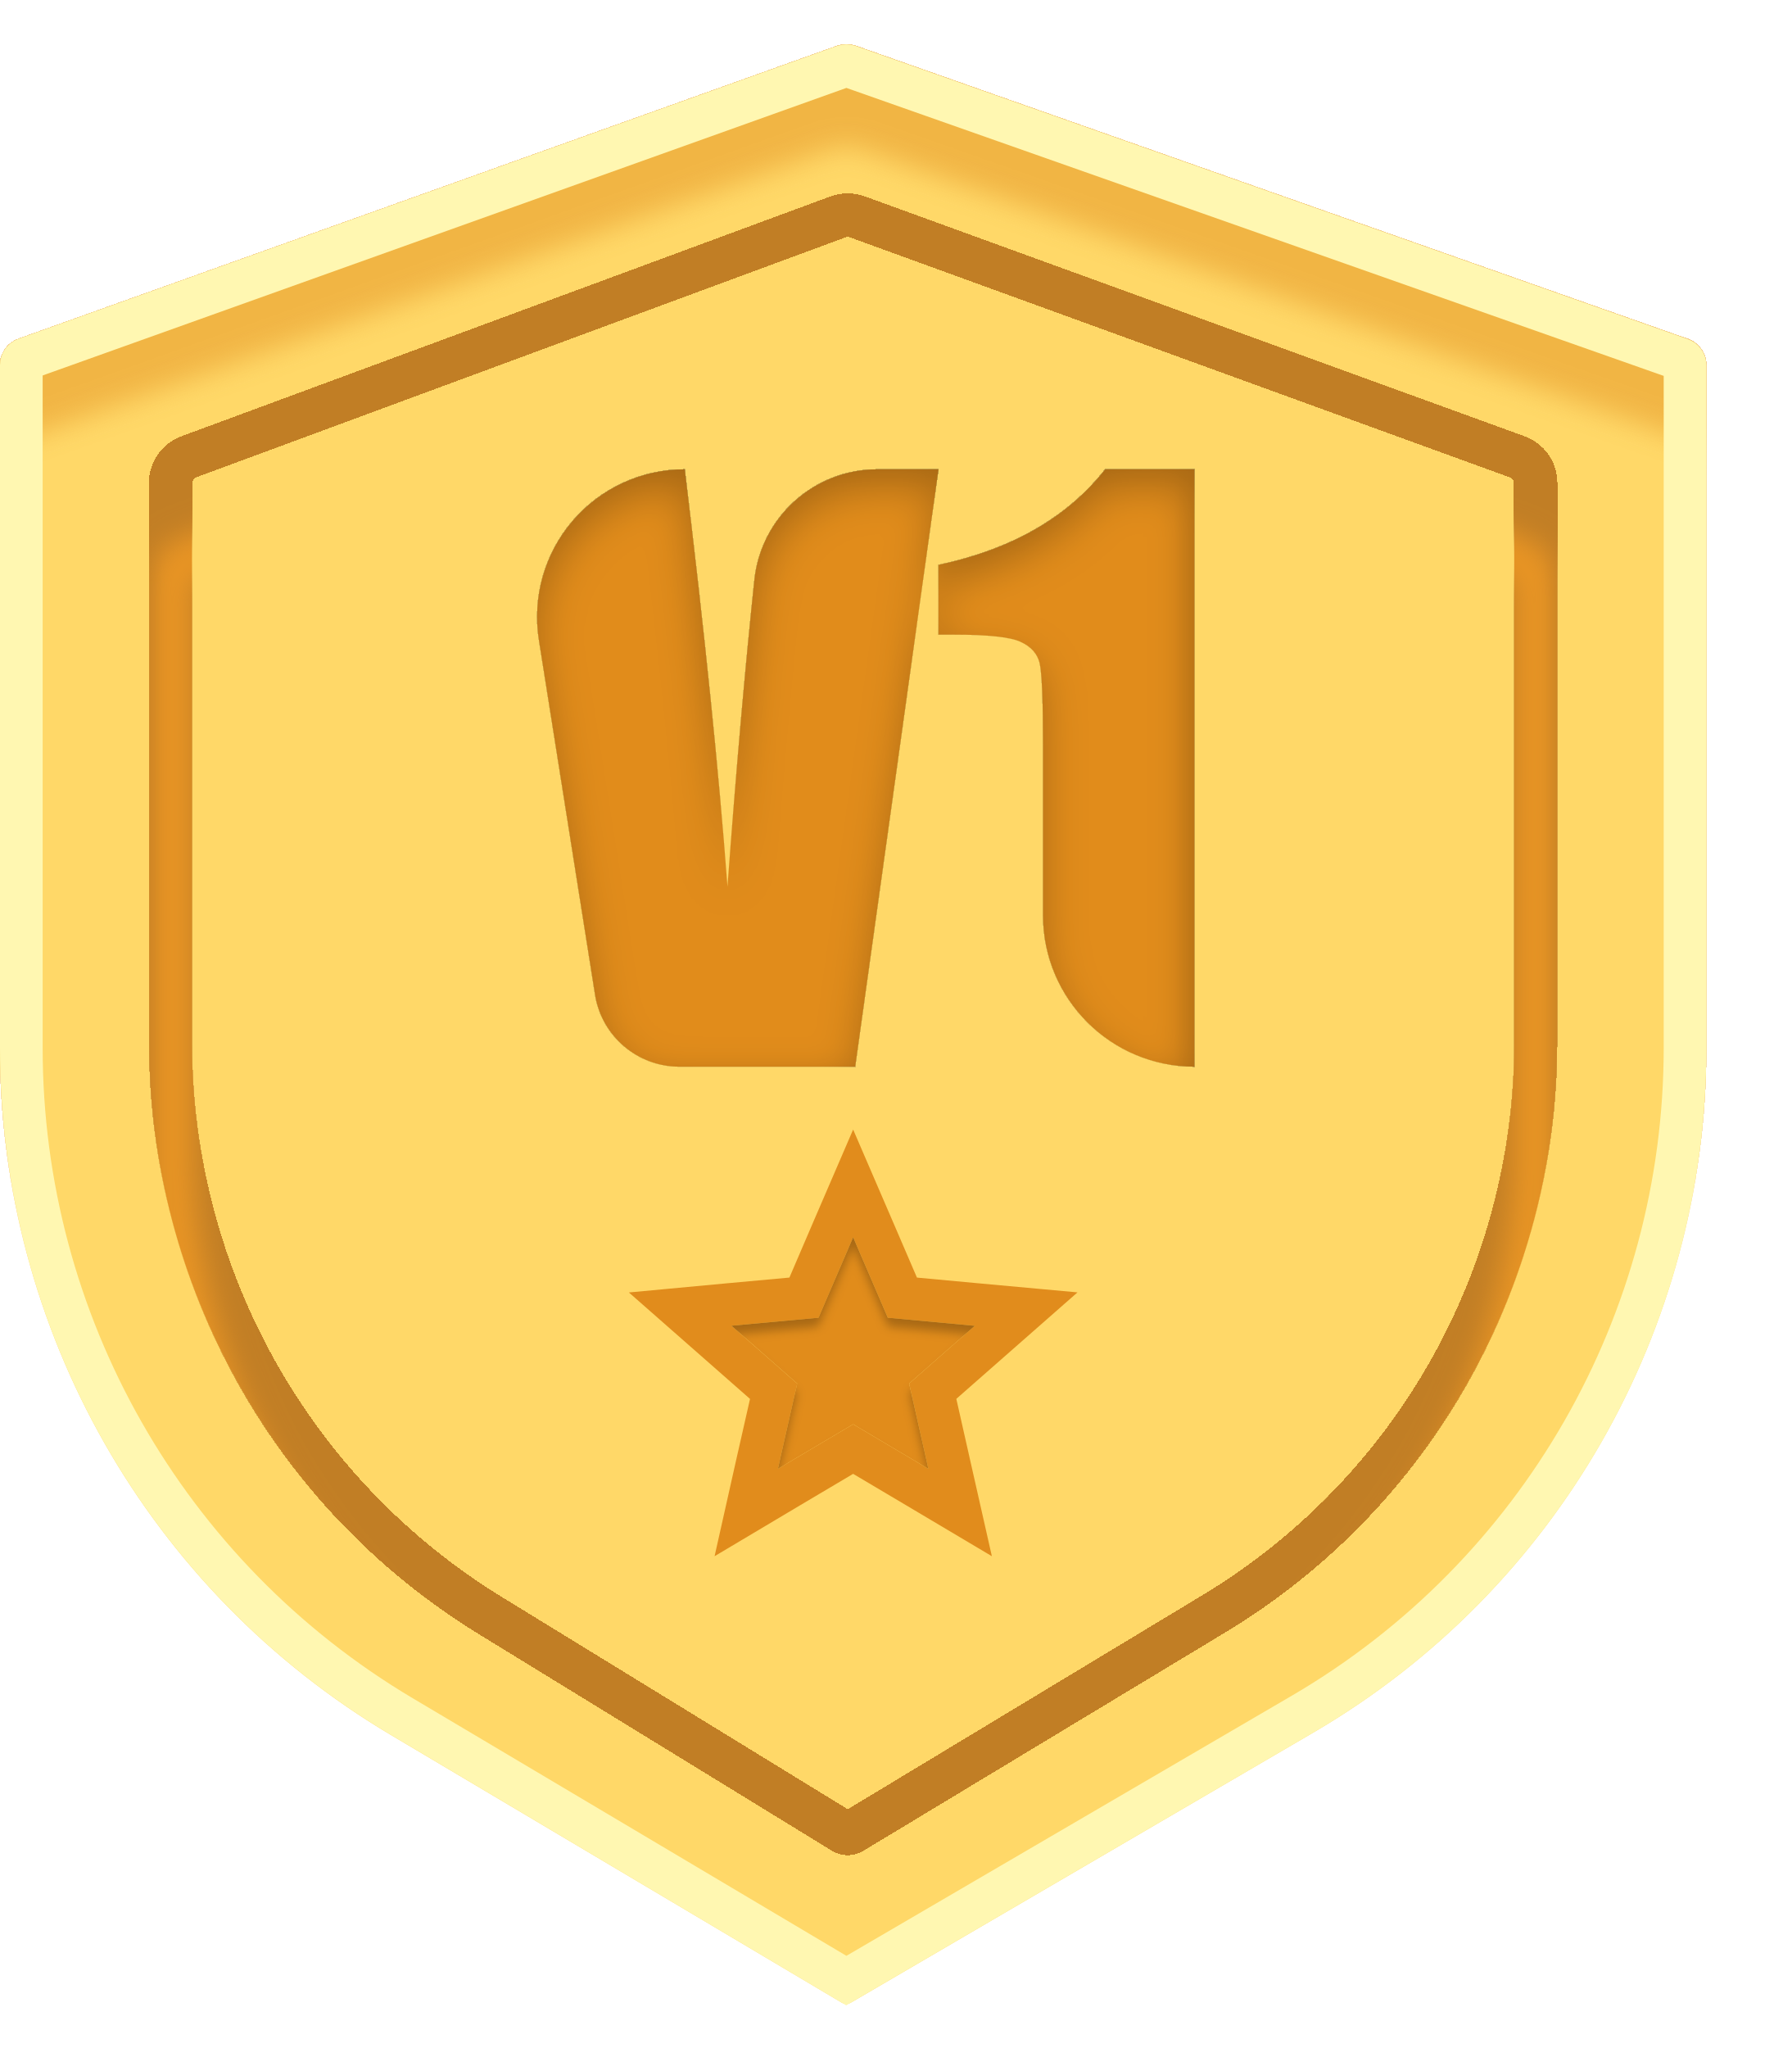
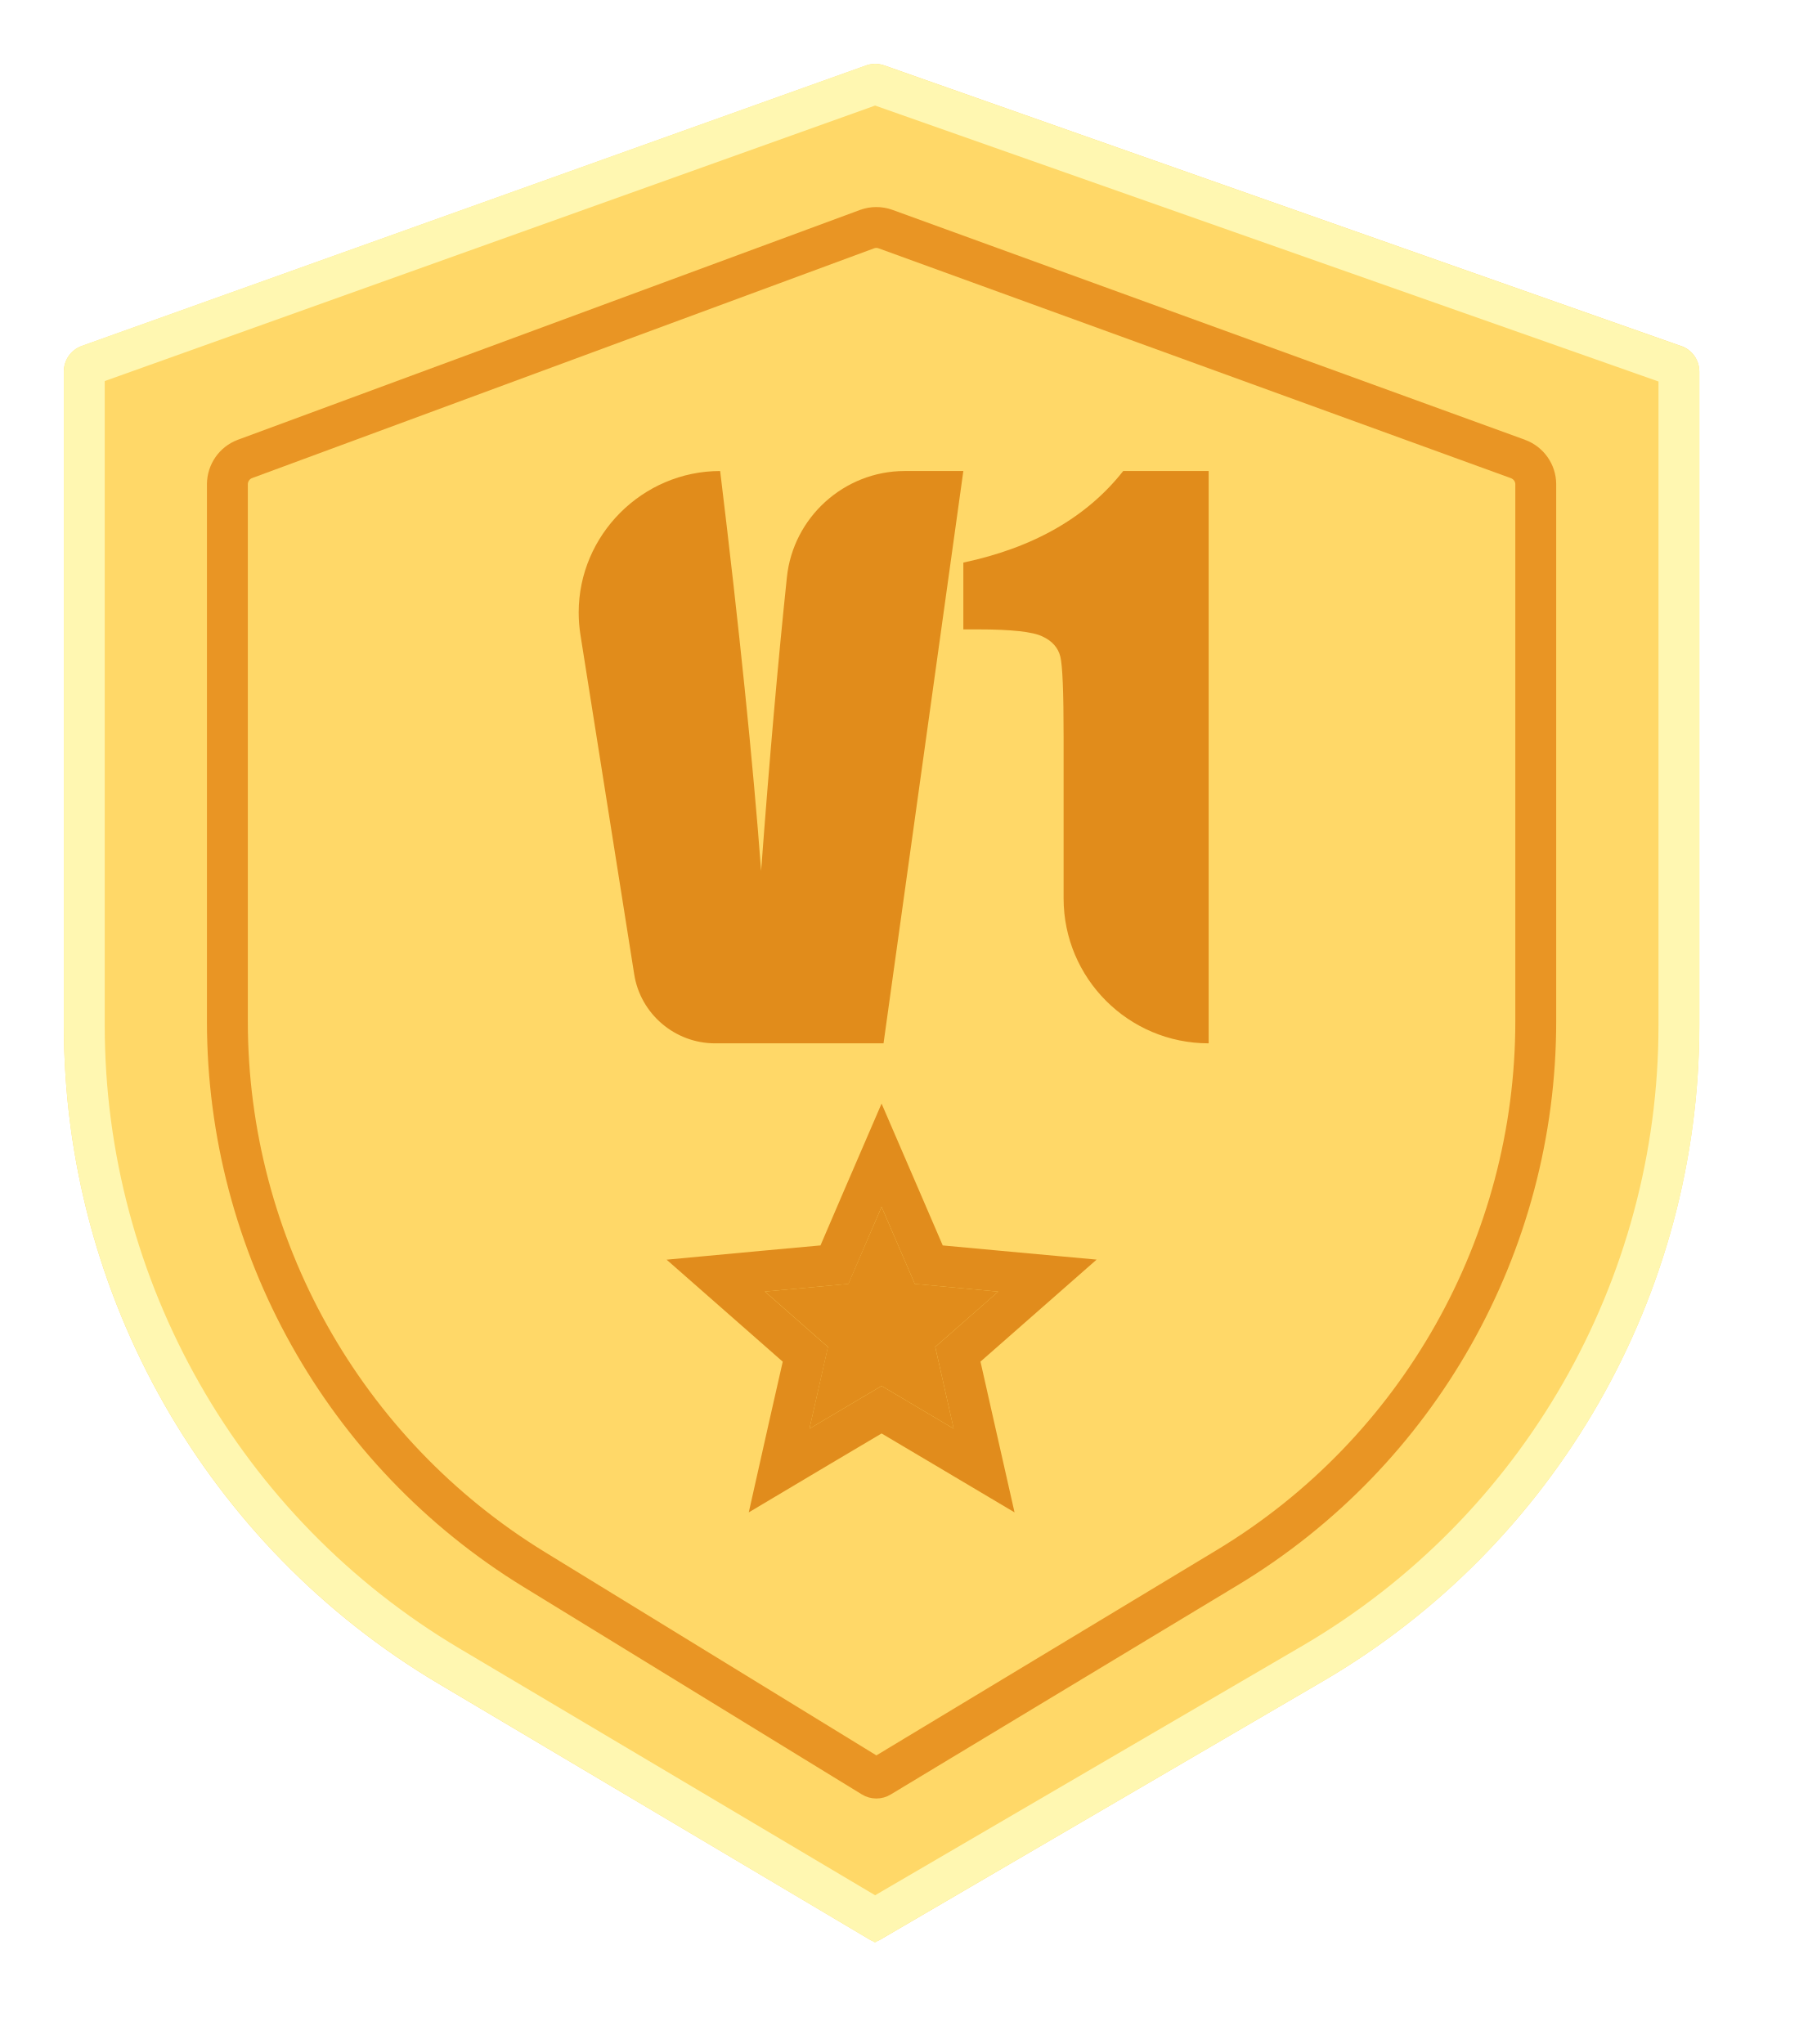
- <svg xmlns="http://www.w3.org/2000/svg" width="21" height="24" fill="none" viewBox="0 0 21 24">
-   <g filter="url(#a)">
-     <path fill="#FFD868" d="M19.782 3.973 10.03.538a.33.33 0 0 0-.218.001L.216 3.972A.33.33 0 0 0 0 4.28v8.002a9.36 9.36 0 0 0 4.582 8.05l5.283 3.136a.11.11 0 0 0 .11 0L15.4 20.3A9.29 9.29 0 0 0 20 12.28v-8a.33.33 0 0 0-.218-.308" />
+ <svg xmlns="http://www.w3.org/2000/svg" width="100%" height="100%" viewBox="0 0 22 25" version="1.1" xml:space="preserve" style="fill-rule:evenodd;clip-rule:evenodd;">
+   <g transform="matrix(1,0,0,1,0.780777,0.260949)">
+     <path d="M19.782,3.973L10.03,0.538C9.959,0.514 9.882,0.514 9.812,0.539L0.216,3.972C0.087,4.019 0.001,4.143 0,4.28L0,12.282C-0,15.582 1.744,18.647 4.582,20.332L9.865,23.468C9.899,23.488 9.941,23.488 9.975,23.468L15.4,20.3C18.246,18.636 20,15.577 20,12.28L20,4.28C19.999,4.142 19.912,4.019 19.782,3.972" style="fill:rgb(255,216,104);fill-rule:nonzero;" />
+     <path d="M9.946,0.774L19.7,4.21C19.73,4.22 19.751,4.249 19.751,4.281L19.751,12.281C19.751,15.489 18.043,18.465 15.274,20.084L9.92,23.21L4.71,20.116C1.948,18.476 0.249,15.492 0.25,12.28L0.25,4.278C0.25,4.246 0.27,4.218 0.3,4.206L9.895,0.774C9.912,0.768 9.929,0.768 9.946,0.774Z" style="fill:none;fill-rule:nonzero;stroke:rgb(255,247,177);stroke-width:0.5px;" />
+     <path d="M10,14.5L10.406,15.442L11.426,15.537L10.656,16.213L10.882,17.213L10,16.69L9.118,17.213L9.344,16.213L8.574,15.536L9.594,15.442L10,14.5Z" style="fill:rgb(225,140,27);fill-rule:nonzero;" />
+     <path d="M10.23,14.401L10,13.868L9.77,14.401L9.424,15.207L8.55,15.287L7.972,15.341L8.408,15.724L9.068,16.304L8.874,17.159L8.747,17.725L9.246,17.428L10,16.981L10.754,17.428L11.254,17.725L11.126,17.159L10.933,16.303L11.592,15.724L12.028,15.341L11.45,15.288L10.577,15.207L10.23,14.401Z" style="fill:none;fill-rule:nonzero;stroke:rgb(225,140,28);stroke-width:0.5px;" />
+     <path d="M17.786,5.354L10.048,2.541C9.976,2.515 9.896,2.515 9.824,2.541L2.213,5.353C2.086,5.401 2.001,5.524 2,5.66L2,12.233C2,14.965 3.424,17.508 5.753,18.936L9.889,21.473C9.918,21.491 9.954,21.491 9.983,21.473L14.231,18.91C16.568,17.499 18,14.961 18,12.232L18,5.66C17.999,5.524 17.913,5.402 17.785,5.354L17.786,5.354Z" style="fill:none;fill-rule:nonzero;stroke:rgb(233,149,36);stroke-width:0.5px;" />
+     <path d="M14,5.5L14,12.5C13.02,12.5 12.226,11.706 12.226,10.726L12.226,8.747C12.226,8.205 12.213,7.879 12.186,7.77C12.159,7.661 12.086,7.578 11.966,7.523C11.849,7.466 11.586,7.437 11.176,7.437L11,7.437L11,6.62C11.858,6.438 12.51,6.065 12.955,5.5L14,5.5ZM11,5.5L10.024,12.5L7.963,12.5C7.473,12.5 7.051,12.14 6.975,11.656L6.317,7.501C6.303,7.411 6.296,7.321 6.296,7.23C6.296,6.281 7.077,5.5 8.026,5.5C8.026,5.5 8.026,5.5 8.026,5.5C8.26,7.428 8.427,9.058 8.527,10.39C8.627,9.044 8.732,7.848 8.842,6.801C8.918,6.066 9.543,5.501 10.282,5.5L11,5.5Z" style="fill:rgb(225,140,27);fill-rule:nonzero;" />
  </g>
-   <path stroke="#FFF7B1" stroke-width=".5" d="M9.946.774 19.7 4.21c.03.01.051.039.051.071v8a9.04 9.04 0 0 1-4.477 7.803L9.92 23.21 4.71 20.116A9.11 9.11 0 0 1 .25 12.28V4.278c0-.032.02-.06.05-.072L9.895.774a.08.08 0 0 1 .051 0Z" />
-   <g filter="url(#b)">
-     <path fill="#E18C1B" d="m10 14.5.406.942 1.02.095-.77.676.226 1L10 16.69l-.882.523.226-1-.77-.677 1.02-.094z" />
-   </g>
-   <path stroke="#E18C1C" stroke-width=".5" d="m10.23 14.401-.23-.533-.23.533-.346.806-.874.08-.578.054.436.383.66.58-.194.855-.127.566.499-.297.754-.447.754.447.5.297-.128-.566-.193-.856.659-.579.436-.383-.578-.053-.873-.081z" />
-   <g filter="url(#c)">
-     <path stroke="#E99524" stroke-width=".5" d="m17.786 5.354-7.738-2.813a.33.33 0 0 0-.224 0L2.213 5.353A.33.33 0 0 0 2 5.66v6.573a7.86 7.86 0 0 0 3.753 6.703l4.136 2.537a.09.09 0 0 0 .094 0l4.248-2.563A7.8 7.8 0 0 0 18 12.232V5.66a.33.33 0 0 0-.215-.306Z" />
-   </g>
-   <g fill="#E18C1B" filter="url(#d)">
-     <path d="M14 5.5v7c-.98 0-1.774-.794-1.774-1.774V8.747q0-.813-.04-.977t-.22-.247q-.175-.086-.79-.086H11V6.62q1.287-.273 1.955-1.12zM11 5.5l-.976 7H7.963a1 1 0 0 1-.988-.844l-.658-4.155A1.73 1.73 0 0 1 8.026 5.5q.351 2.892.501 4.89.15-2.019.315-3.589a1.45 1.45 0 0 1 1.44-1.301z" />
-   </g>
-   <defs>
-     <filter id="a" width="20" height="23.288" x="0" y=".52" color-interpolation-filters="sRGB" filterUnits="userSpaceOnUse">
-       <feFlood flood-opacity="0" result="BackgroundImageFix" />
-       <feBlend in="SourceGraphic" in2="BackgroundImageFix" result="shape" />
-       <feColorMatrix in="SourceAlpha" result="hardAlpha" values="0 0 0 0 0 0 0 0 0 0 0 0 0 0 0 0 0 0 127 0" />
-       <feOffset dy="1.195" />
-       <feGaussianBlur stdDeviation=".163" />
-       <feComposite in2="hardAlpha" k2="-1" k3="1" operator="arithmetic" />
-       <feColorMatrix values="0 0 0 0 0.882 0 0 0 0 0.549 0 0 0 0 0.106 0 0 0 0.46 0" />
-       <feBlend in2="shape" result="effect1_innerShadow_96_52006" />
-     </filter>
-     <filter id="b" width="5.258" height="5.109" x="7.371" y="13.236" color-interpolation-filters="sRGB" filterUnits="userSpaceOnUse">
-       <feFlood flood-opacity="0" result="BackgroundImageFix" />
-       <feBlend in="SourceGraphic" in2="BackgroundImageFix" result="shape" />
-       <feColorMatrix in="SourceAlpha" result="hardAlpha" values="0 0 0 0 0 0 0 0 0 0 0 0 0 0 0 0 0 0 127 0" />
-       <feOffset dy=".109" />
-       <feGaussianBlur stdDeviation=".054" />
-       <feComposite in2="hardAlpha" k2="-1" k3="1" operator="arithmetic" />
-       <feColorMatrix values="0 0 0 0 0 0 0 0 0 0 0 0 0 0 0 0 0 0 0.25 0" />
-       <feBlend in2="shape" result="effect1_innerShadow_96_52006" />
-     </filter>
-     <filter id="c" width="16.5" height="19.789" x="1.75" y="2.271" color-interpolation-filters="sRGB" filterUnits="userSpaceOnUse">
-       <feFlood flood-opacity="0" result="BackgroundImageFix" />
-       <feBlend in="SourceGraphic" in2="BackgroundImageFix" result="shape" />
-       <feColorMatrix in="SourceAlpha" result="hardAlpha" values="0 0 0 0 0 0 0 0 0 0 0 0 0 0 0 0 0 0 127 0" />
-       <feOffset dy="1.195" />
-       <feGaussianBlur stdDeviation=".163" />
-       <feComposite in2="hardAlpha" k2="-1" k3="1" operator="arithmetic" />
-       <feColorMatrix values="0 0 0 0 0.758 0 0 0 0 0.495 0 0 0 0 0.145 0 0 0 1 0" />
-       <feBlend in2="shape" result="effect1_innerShadow_96_52006" />
-     </filter>
-     <filter id="d" width="8" height="7.2" x="6" y="5.5" color-interpolation-filters="sRGB" filterUnits="userSpaceOnUse">
-       <feFlood flood-opacity="0" result="BackgroundImageFix" />
-       <feBlend in="SourceGraphic" in2="BackgroundImageFix" result="shape" />
-       <feColorMatrix in="SourceAlpha" result="hardAlpha" values="0 0 0 0 0 0 0 0 0 0 0 0 0 0 0 0 0 0 127 0" />
-       <feOffset dy=".2" />
-       <feGaussianBlur stdDeviation=".25" />
-       <feComposite in2="hardAlpha" k2="-1" k3="1" operator="arithmetic" />
-       <feColorMatrix values="0 0 0 0 0 0 0 0 0 0 0 0 0 0 0 0 0 0 0.25 0" />
-       <feBlend in2="shape" result="effect1_innerShadow_96_52006" />
-     </filter>
-   </defs>
</svg>
